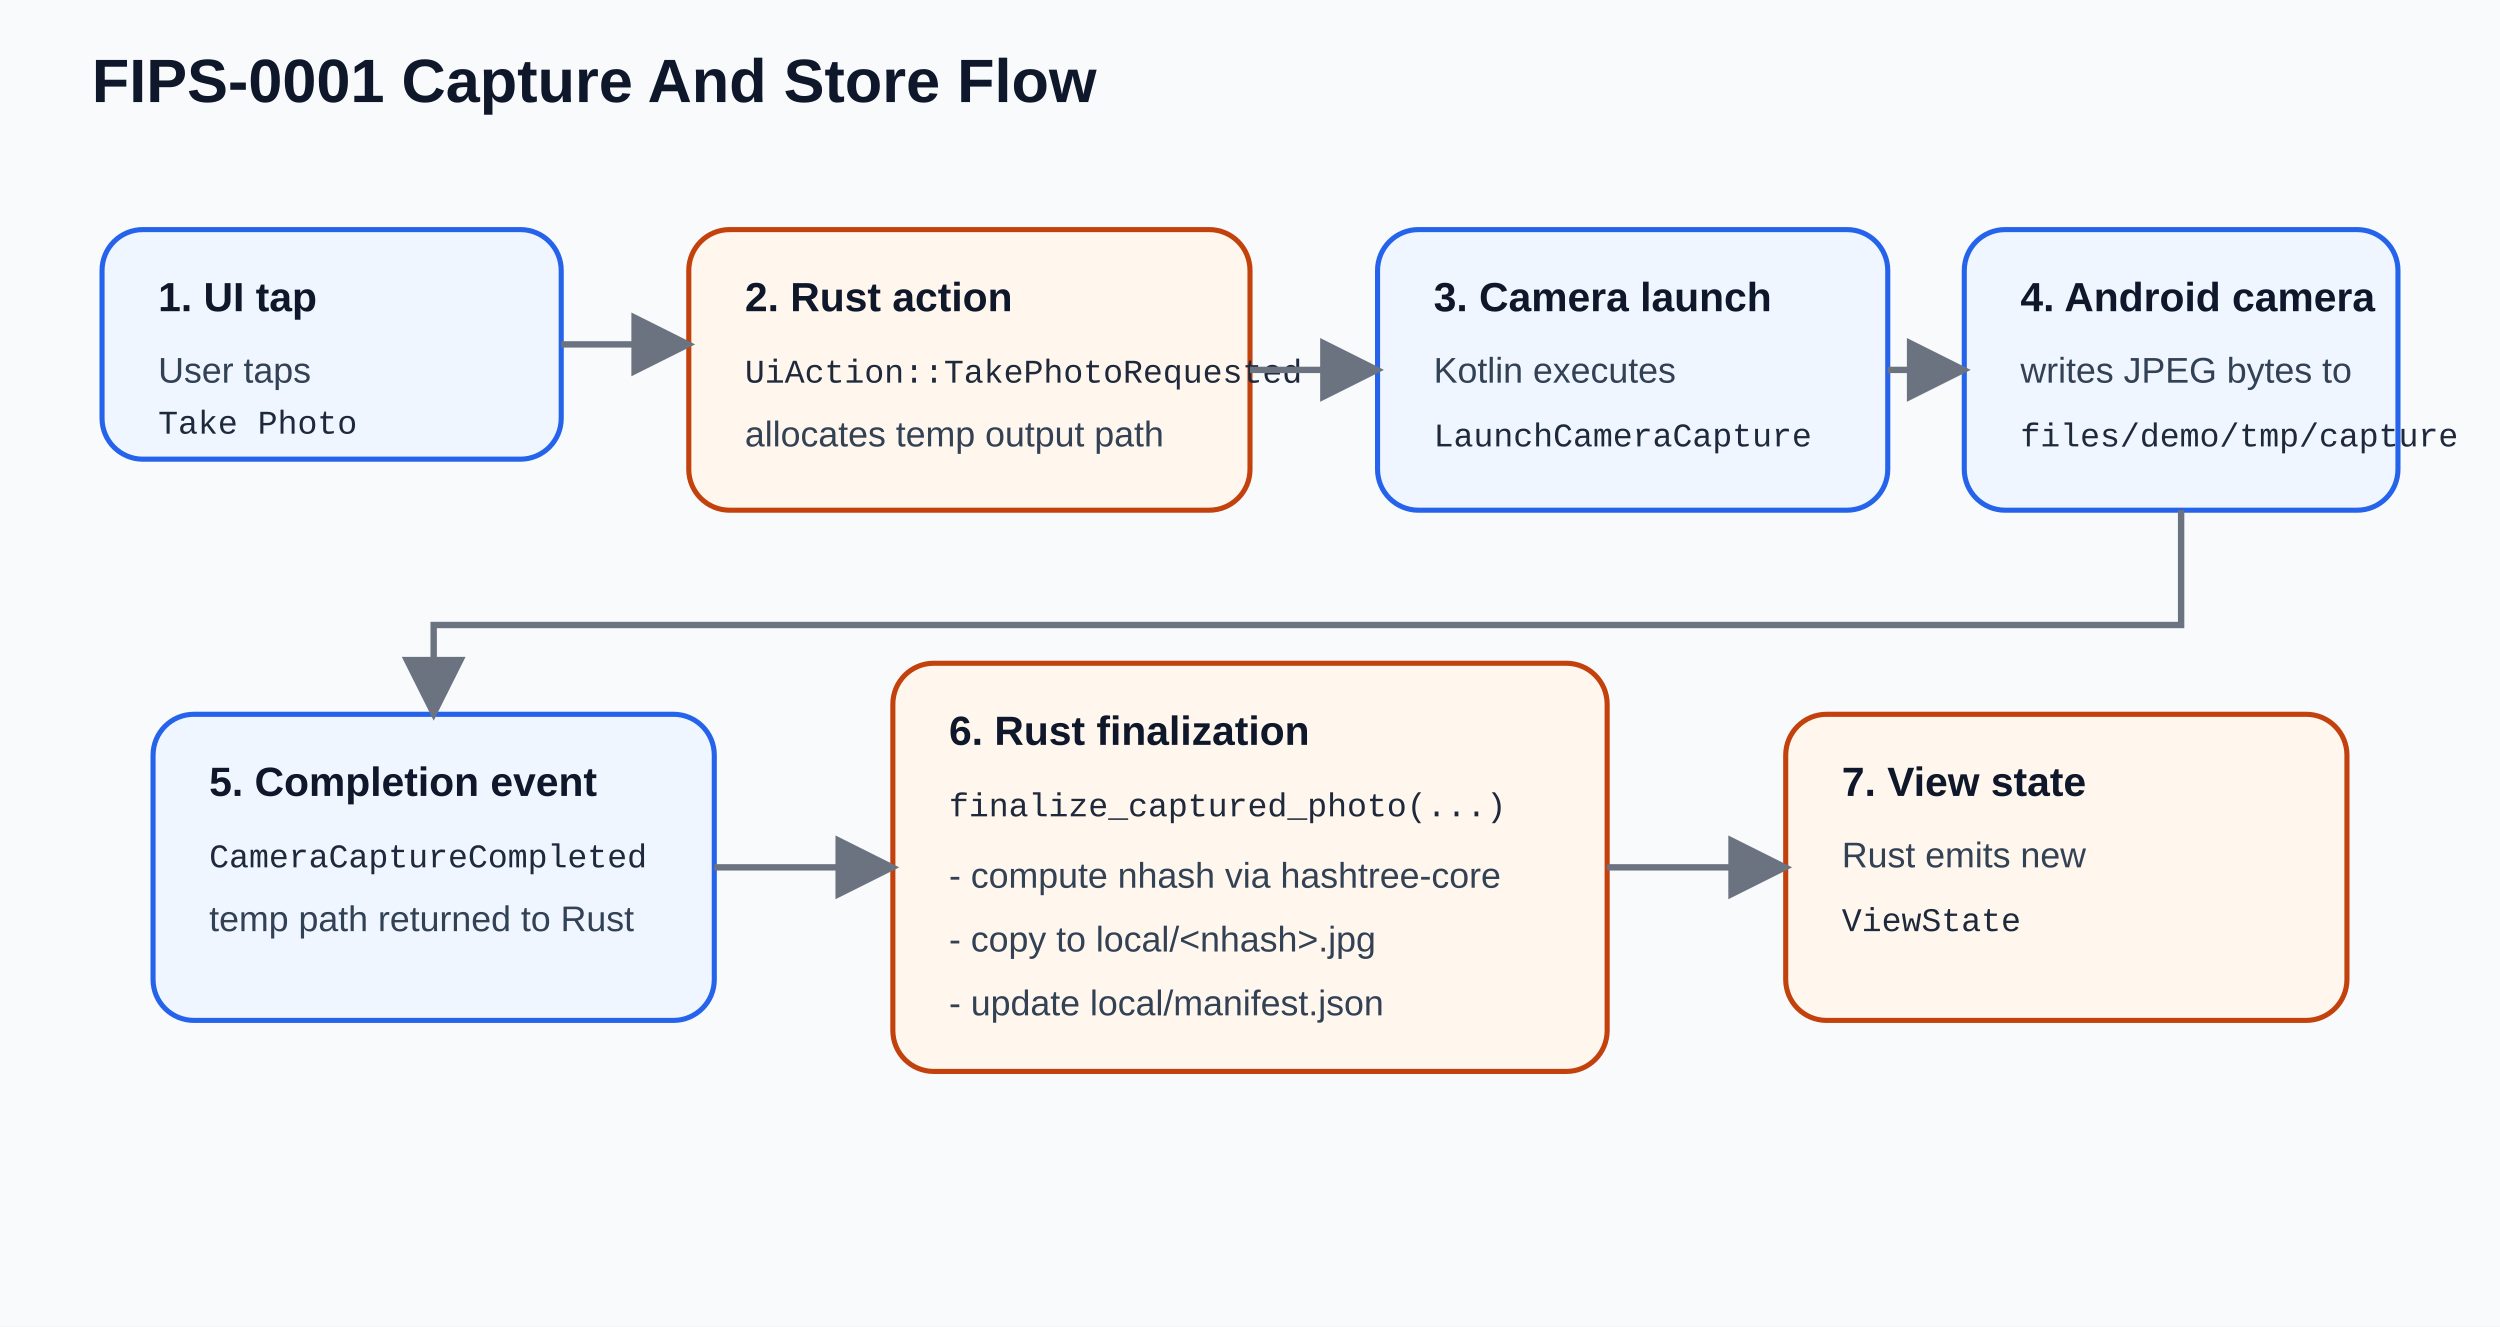
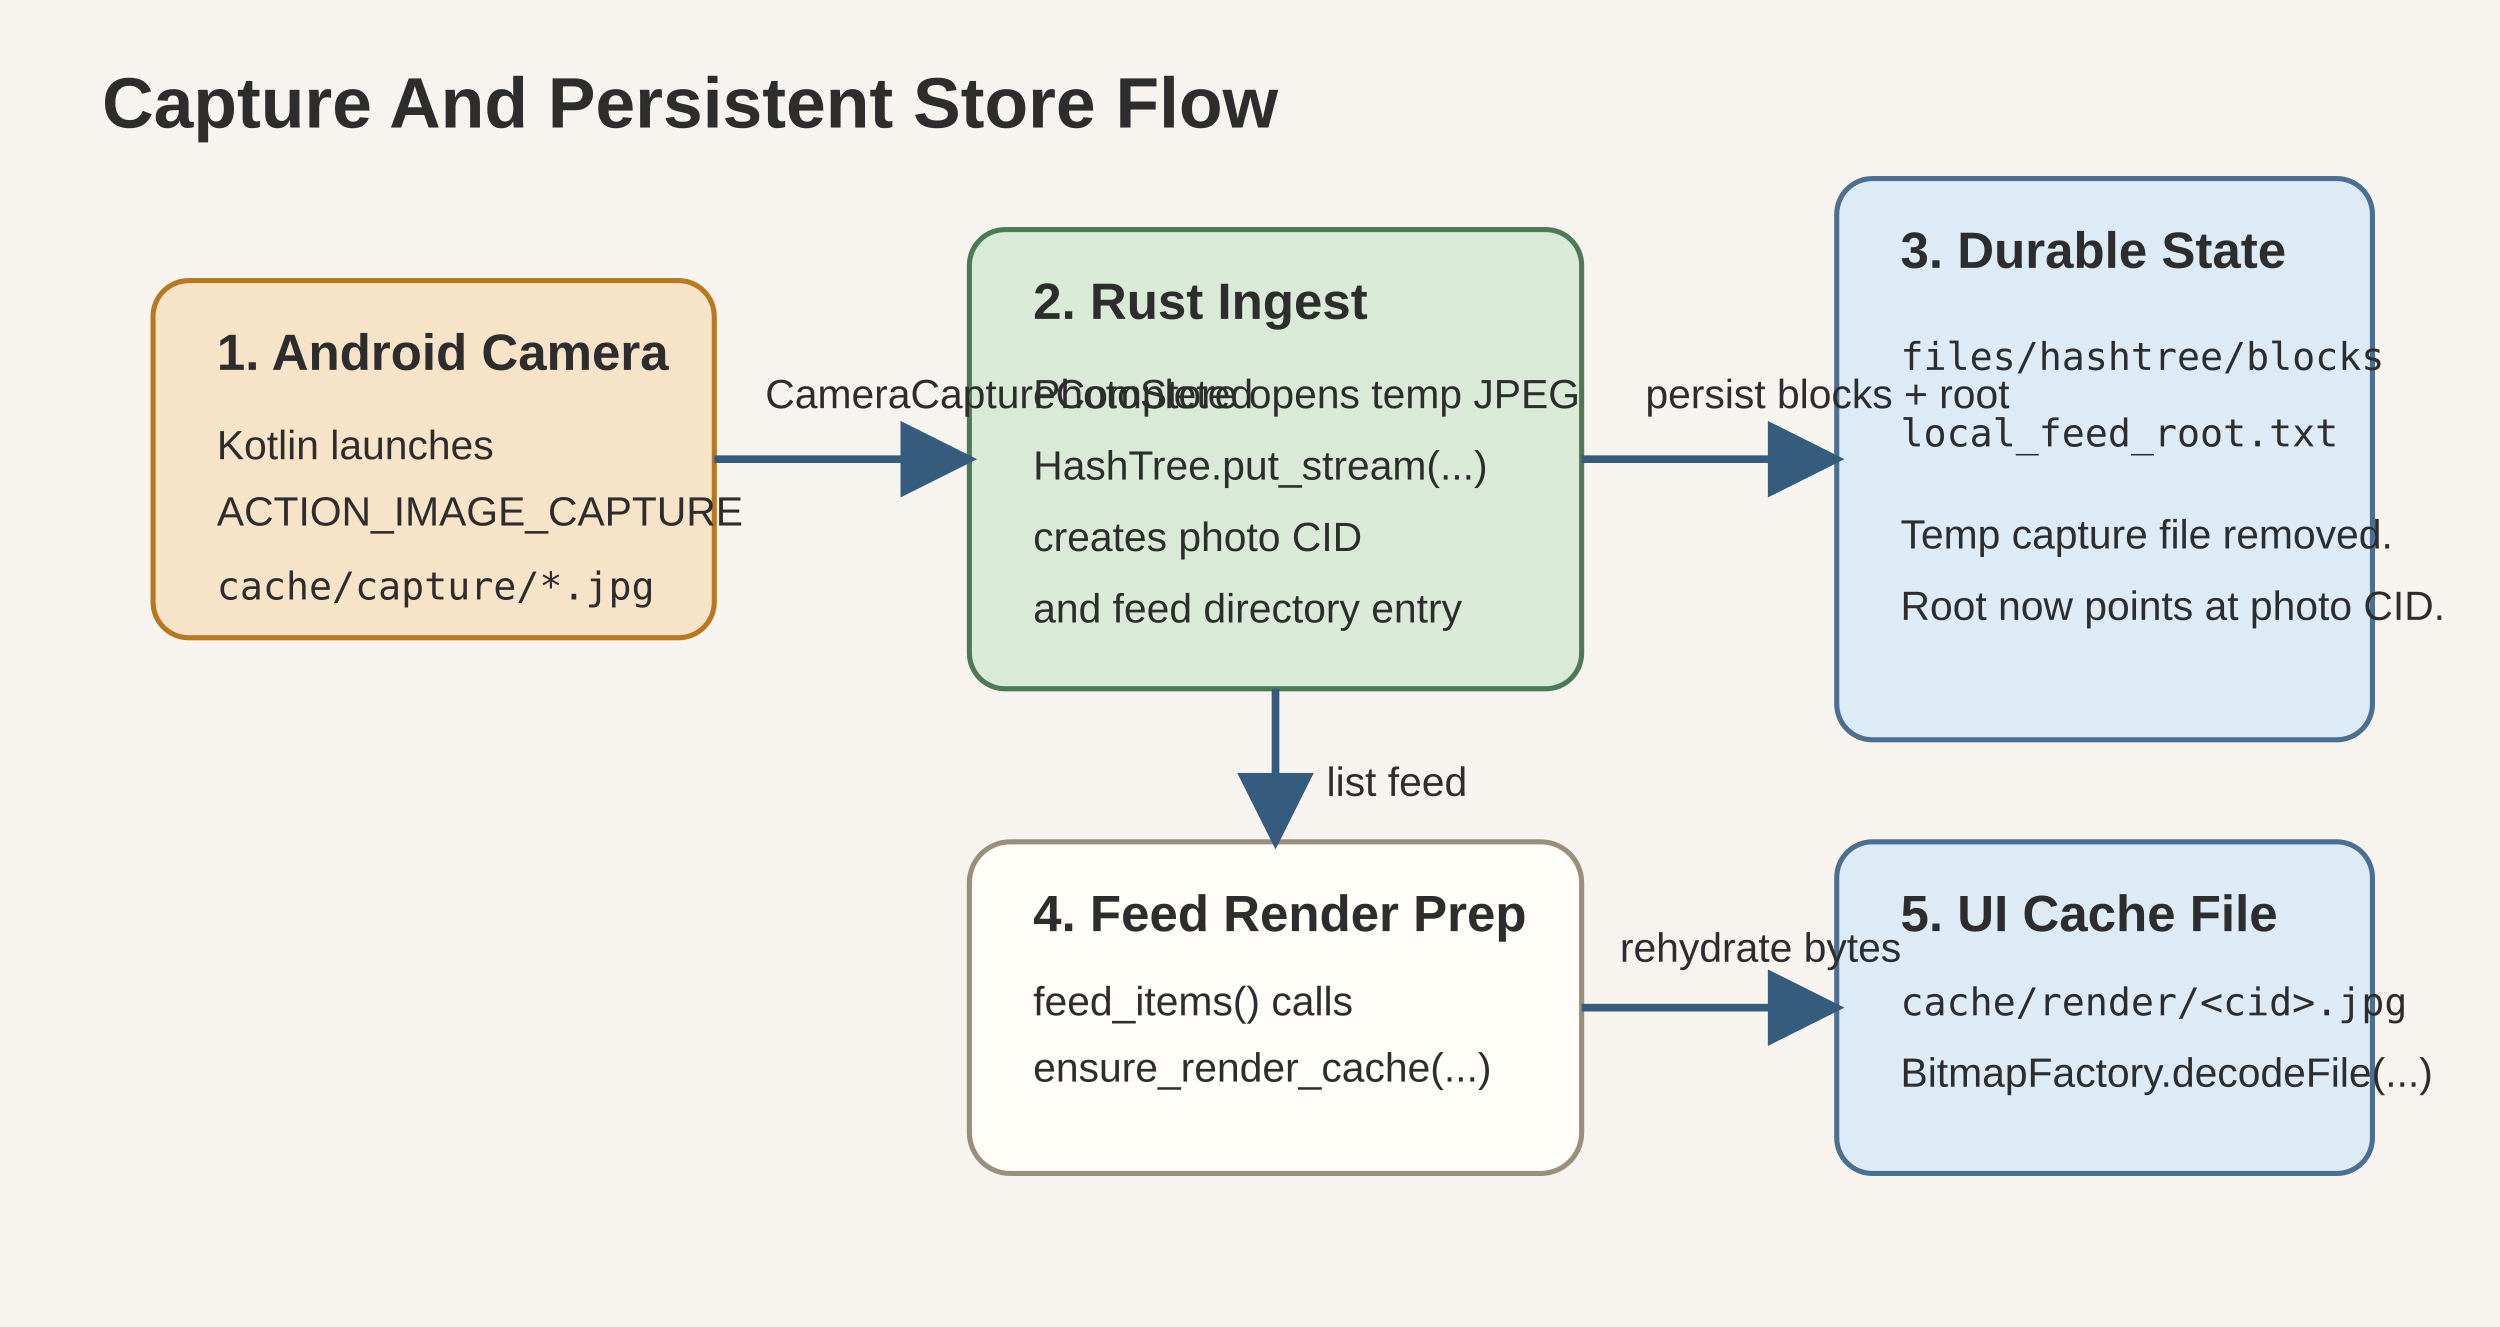
<svg xmlns="http://www.w3.org/2000/svg" width="980" height="520" viewBox="0 0 980 520" role="img" aria-labelledby="title desc">
  <defs>
    <marker id="arrow" markerWidth="10" markerHeight="10" refX="9" refY="5" orient="auto" markerUnits="strokeWidth">
-       <path d="M 0 0 L 10 5 L 0 10 z" fill="#6b7280" />
+       <path d="M0,0 L10,5 L0,10 z" fill="#355c7d" />
    </marker>
    <style>
-       .bg { fill: #f8fafc; }
-       .step { fill: #ffffff; stroke: #cbd5e1; stroke-width: 2; rx: 16; ry: 16; }
-       .stepk { fill: #eff6ff; stroke: #2563eb; }
-       .stepr { fill: #fff7ed; stroke: #c2410c; }
-       .title { font: 700 24px Arial, sans-serif; fill: #0f172a; }
-       .label { font: 700 16px Arial, sans-serif; fill: #0f172a; }
-       .body { font: 14px Arial, sans-serif; fill: #334155; }
-       .mono { font: 13px 'Courier New', monospace; fill: #1e293b; }
-       .line { stroke: #6b7280; stroke-width: 2.5; fill: none; marker-end: url(#arrow); }
+       .bg { fill: #f7f4ef; }
+       .box { fill: #fffdf8; stroke: #9a8f7a; stroke-width: 2; rx: 16; }
+       .hot { fill: #f7e3c7; stroke: #b7791f; stroke-width: 2; rx: 14; }
+       .cool { fill: #ddebf7; stroke: #4c6f91; stroke-width: 2; rx: 14; }
+       .green { fill: #d9ead7; stroke: #4c7a57; stroke-width: 2; rx: 14; }
+       .title { font: 700 28px Arial, sans-serif; fill: #2d2d2d; }
+       .section { font: 700 20px Arial, sans-serif; fill: #2d2d2d; }
+       .body { font: 16px Arial, sans-serif; fill: #2d2d2d; }
+       .mono { font: 15px 'SFMono-Regular', Consolas, monospace; fill: #2d2d2d; }
+       .arrow { stroke: #355c7d; stroke-width: 3; fill: none; marker-end: url(#arrow); }
    </style>
  </defs>
  <rect class="bg" x="0" y="0" width="980" height="520" />
-   <text class="title" x="36" y="40">FIPS-0001 Capture And Store Flow</text>
-   <rect class="step stepk" x="40" y="90" width="180" height="90" />
-   <text class="label" x="62" y="122">1. UI tap</text>
-   <text class="body" x="62" y="150">User taps</text>
-   <text class="mono" x="62" y="170">Take Photo</text>
-   <rect class="step stepr" x="270" y="90" width="220" height="110" />
-   <text class="label" x="292" y="122">2. Rust action</text>
-   <text class="mono" x="292" y="150">UiAction::TakePhotoRequested</text>
-   <text class="body" x="292" y="175">allocates temp output path</text>
-   <rect class="step stepk" x="540" y="90" width="200" height="110" />
-   <text class="label" x="562" y="122">3. Camera launch</text>
-   <text class="body" x="562" y="150">Kotlin executes</text>
-   <text class="mono" x="562" y="175">LaunchCameraCapture</text>
-   <rect class="step stepk" x="770" y="90" width="170" height="110" />
-   <text class="label" x="792" y="122">4. Android camera</text>
-   <text class="body" x="792" y="150">writes JPEG bytes to</text>
-   <text class="mono" x="792" y="175">files/demo/tmp/capture</text>
-   <rect class="step stepk" x="60" y="280" width="220" height="120" />
-   <text class="label" x="82" y="312">5. Completion event</text>
-   <text class="mono" x="82" y="340">CameraCaptureCompleted</text>
-   <text class="body" x="82" y="365">temp path returned to Rust</text>
-   <rect class="step stepr" x="350" y="260" width="280" height="160" />
-   <text class="label" x="372" y="292">6. Rust finalization</text>
-   <text class="mono" x="372" y="320">finalize_captured_photo(...)</text>
-   <text class="body" x="372" y="348">- compute nhash via hashtree-core</text>
-   <text class="body" x="372" y="373">- copy to local/&lt;nhash&gt;.jpg</text>
-   <text class="body" x="372" y="398">- update local/manifest.json</text>
-   <rect class="step stepr" x="700" y="280" width="220" height="120" />
-   <text class="label" x="722" y="312">7. View state</text>
-   <text class="body" x="722" y="340">Rust emits new</text>
-   <text class="mono" x="722" y="365">ViewState</text>
-   <path class="line" d="M 220 135 L 270 135" />
-   <path class="line" d="M 490 145 L 540 145" />
-   <path class="line" d="M 740 145 L 770 145" />
-   <path class="line" d="M 855 200 L 855 245 L 170 245 L 170 280" />
-   <path class="line" d="M 280 340 L 350 340" />
-   <path class="line" d="M 630 340 L 700 340" />
+   <text class="title" x="40" y="50">Capture And Persistent Store Flow</text>
+   <rect class="hot" x="60" y="110" width="220" height="140" />
+   <text class="section" x="85" y="145">1. Android Camera</text>
+   <text class="body" x="85" y="180">Kotlin launches</text>
+   <text class="body" x="85" y="206">ACTION_IMAGE_CAPTURE</text>
+   <text class="mono" x="85" y="235">cache/capture/*.jpg</text>
+   <rect class="green" x="380" y="90" width="240" height="180" />
+   <text class="section" x="405" y="125">2. Rust Ingest</text>
+   <text class="body" x="405" y="160">PhotoStore opens temp JPEG</text>
+   <text class="body" x="405" y="188">HashTree.put_stream(...)</text>
+   <text class="body" x="405" y="216">creates photo CID</text>
+   <text class="body" x="405" y="244">and feed directory entry</text>
+   <rect class="cool" x="720" y="70" width="210" height="220" />
+   <text class="section" x="745" y="105">3. Durable State</text>
+   <text class="mono" x="745" y="145">files/hashtree/blocks</text>
+   <text class="mono" x="745" y="175">local_feed_root.txt</text>
+   <text class="body" x="745" y="215">Temp capture file removed.</text>
+   <text class="body" x="745" y="243">Root now points at photo CID.</text>
+   <rect class="box" x="380" y="330" width="240" height="130" />
+   <text class="section" x="405" y="365">4. Feed Render Prep</text>
+   <text class="body" x="405" y="398">feed_items() calls</text>
+   <text class="body" x="405" y="424">ensure_render_cache(...)</text>
+   <rect class="cool" x="720" y="330" width="210" height="130" />
+   <text class="section" x="745" y="365">5. UI Cache File</text>
+   <text class="mono" x="745" y="398">cache/render/&lt;cid&gt;.jpg</text>
+   <text class="body" x="745" y="426">BitmapFactory.decodeFile(...)</text>
+   <path class="arrow" d="M280 180 L380 180" />
+   <path class="arrow" d="M620 180 L720 180" />
+   <path class="arrow" d="M500 270 L500 330" />
+   <path class="arrow" d="M620 395 L720 395" />
+   <text class="body" x="300" y="160">CameraCaptureCompleted</text>
+   <text class="body" x="645" y="160">persist blocks + root</text>
+   <text class="body" x="520" y="312">list feed</text>
+   <text class="body" x="635" y="377">rehydrate bytes</text>
</svg>
